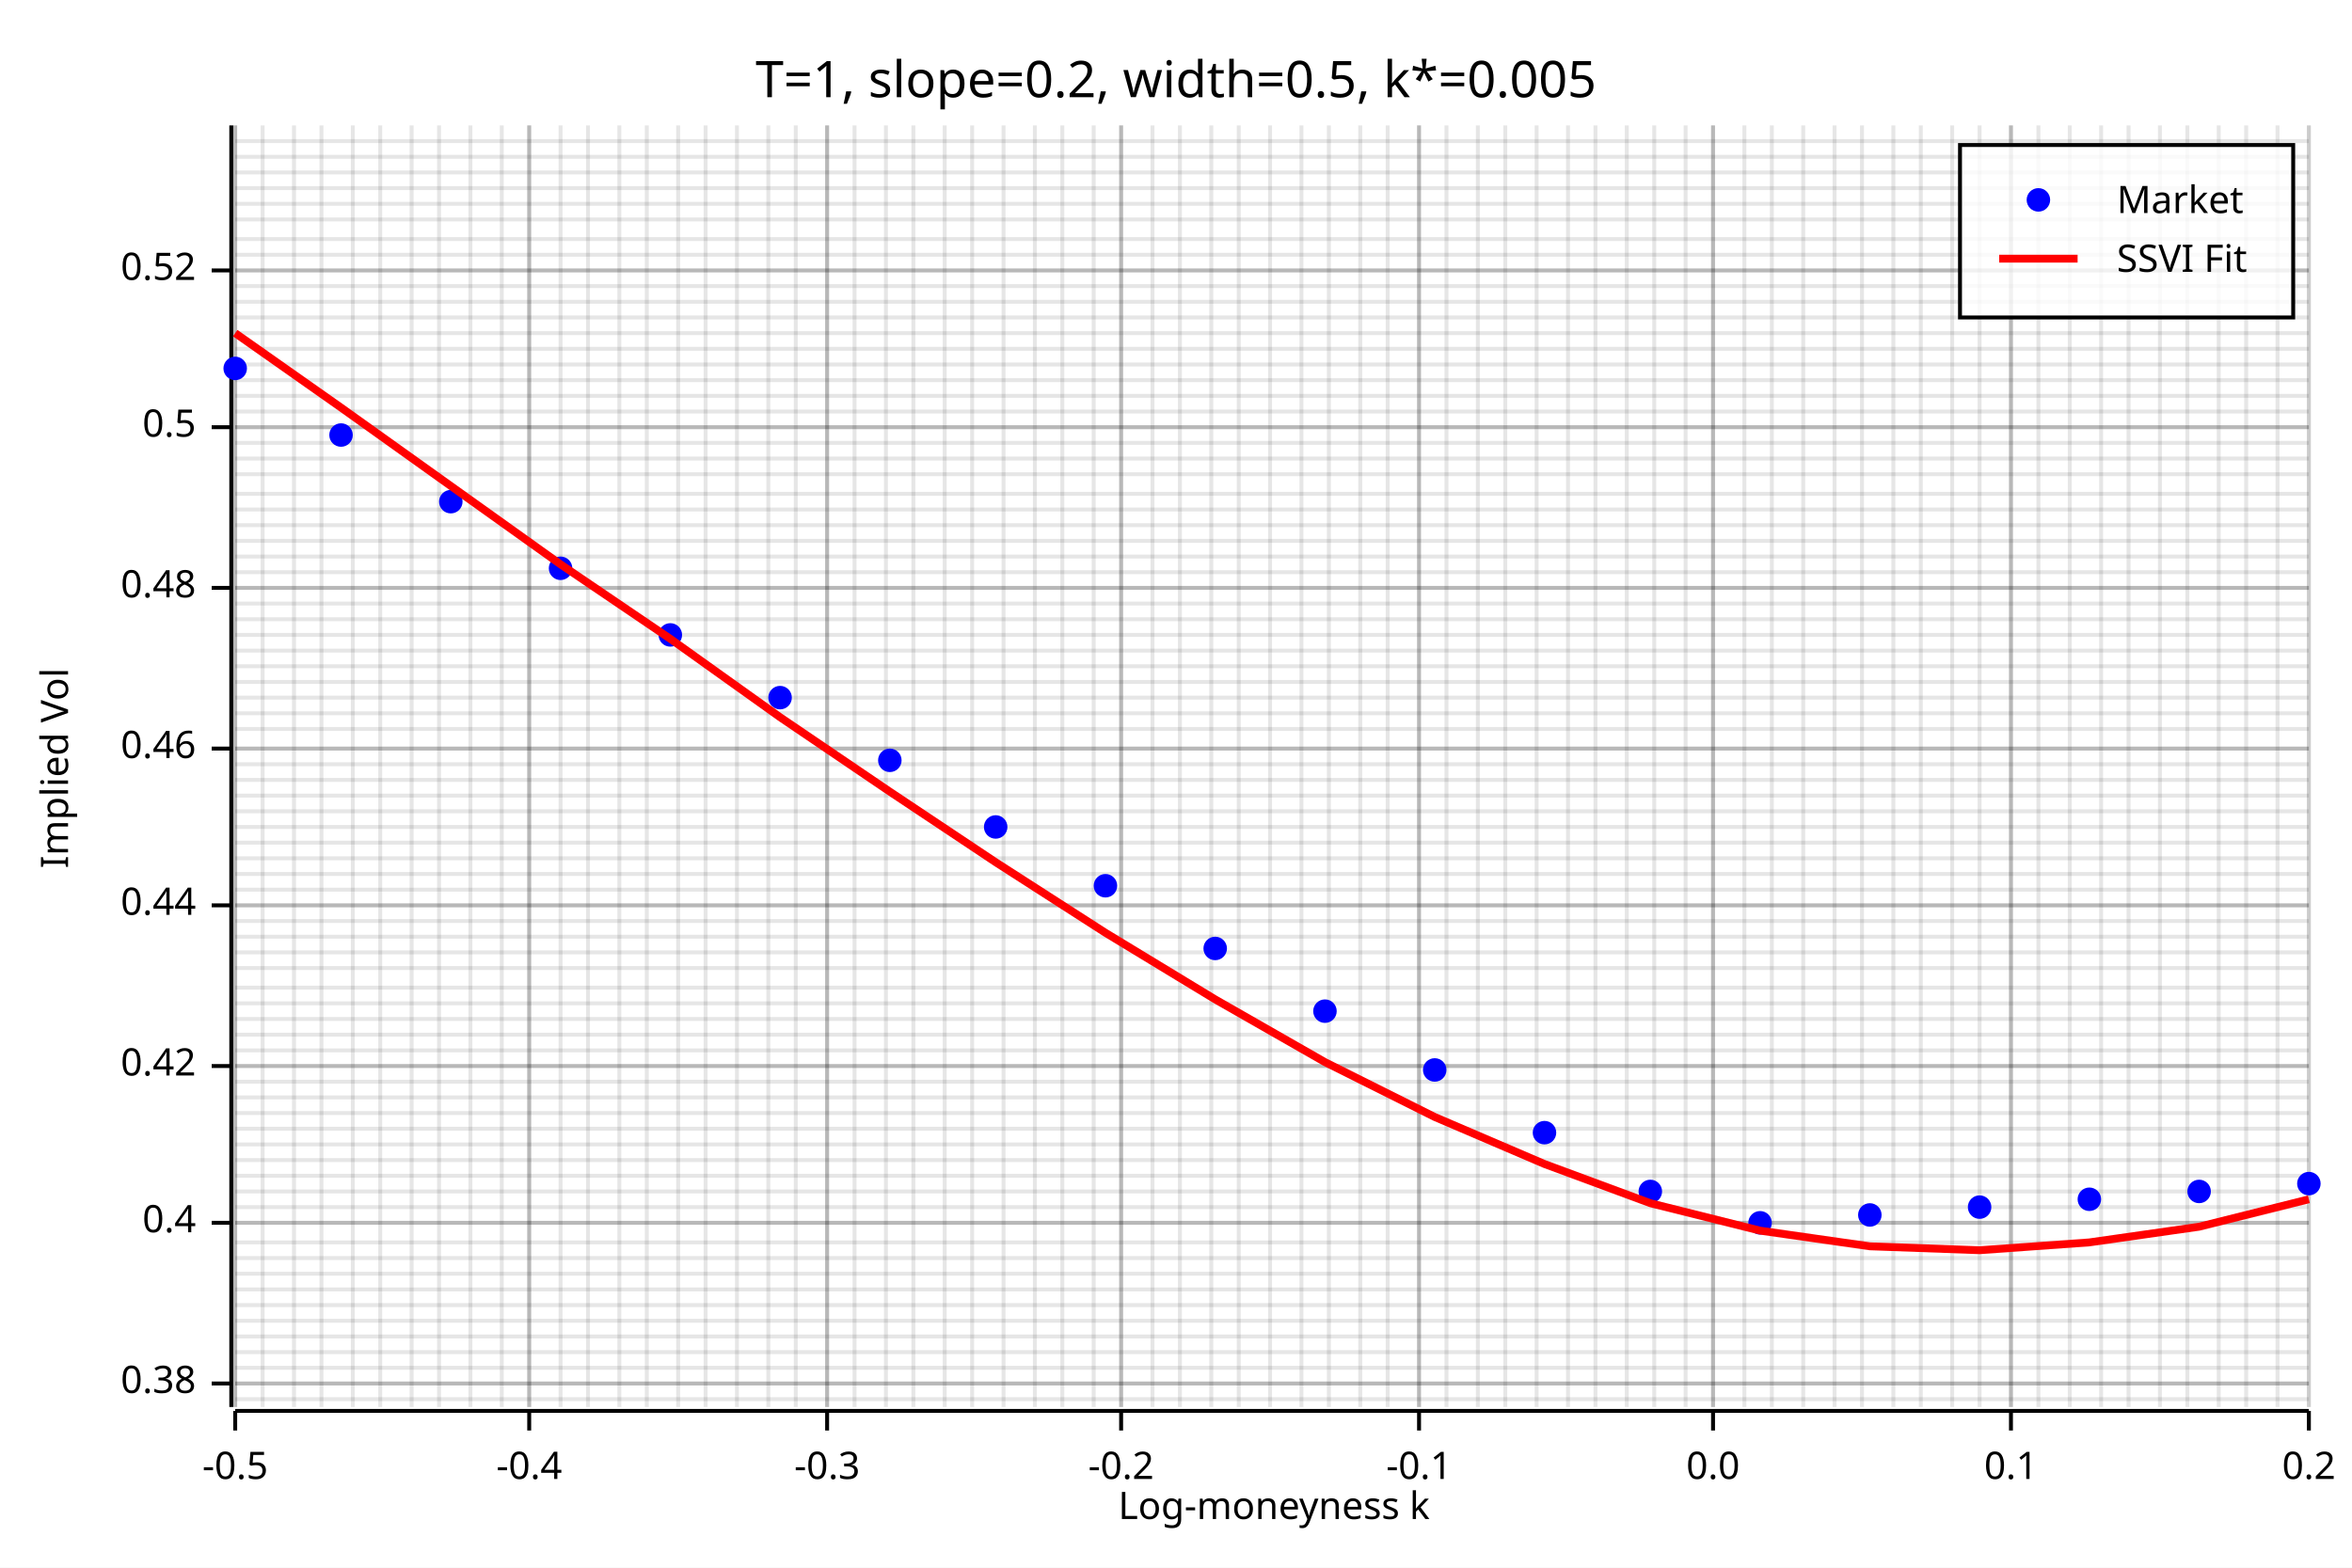
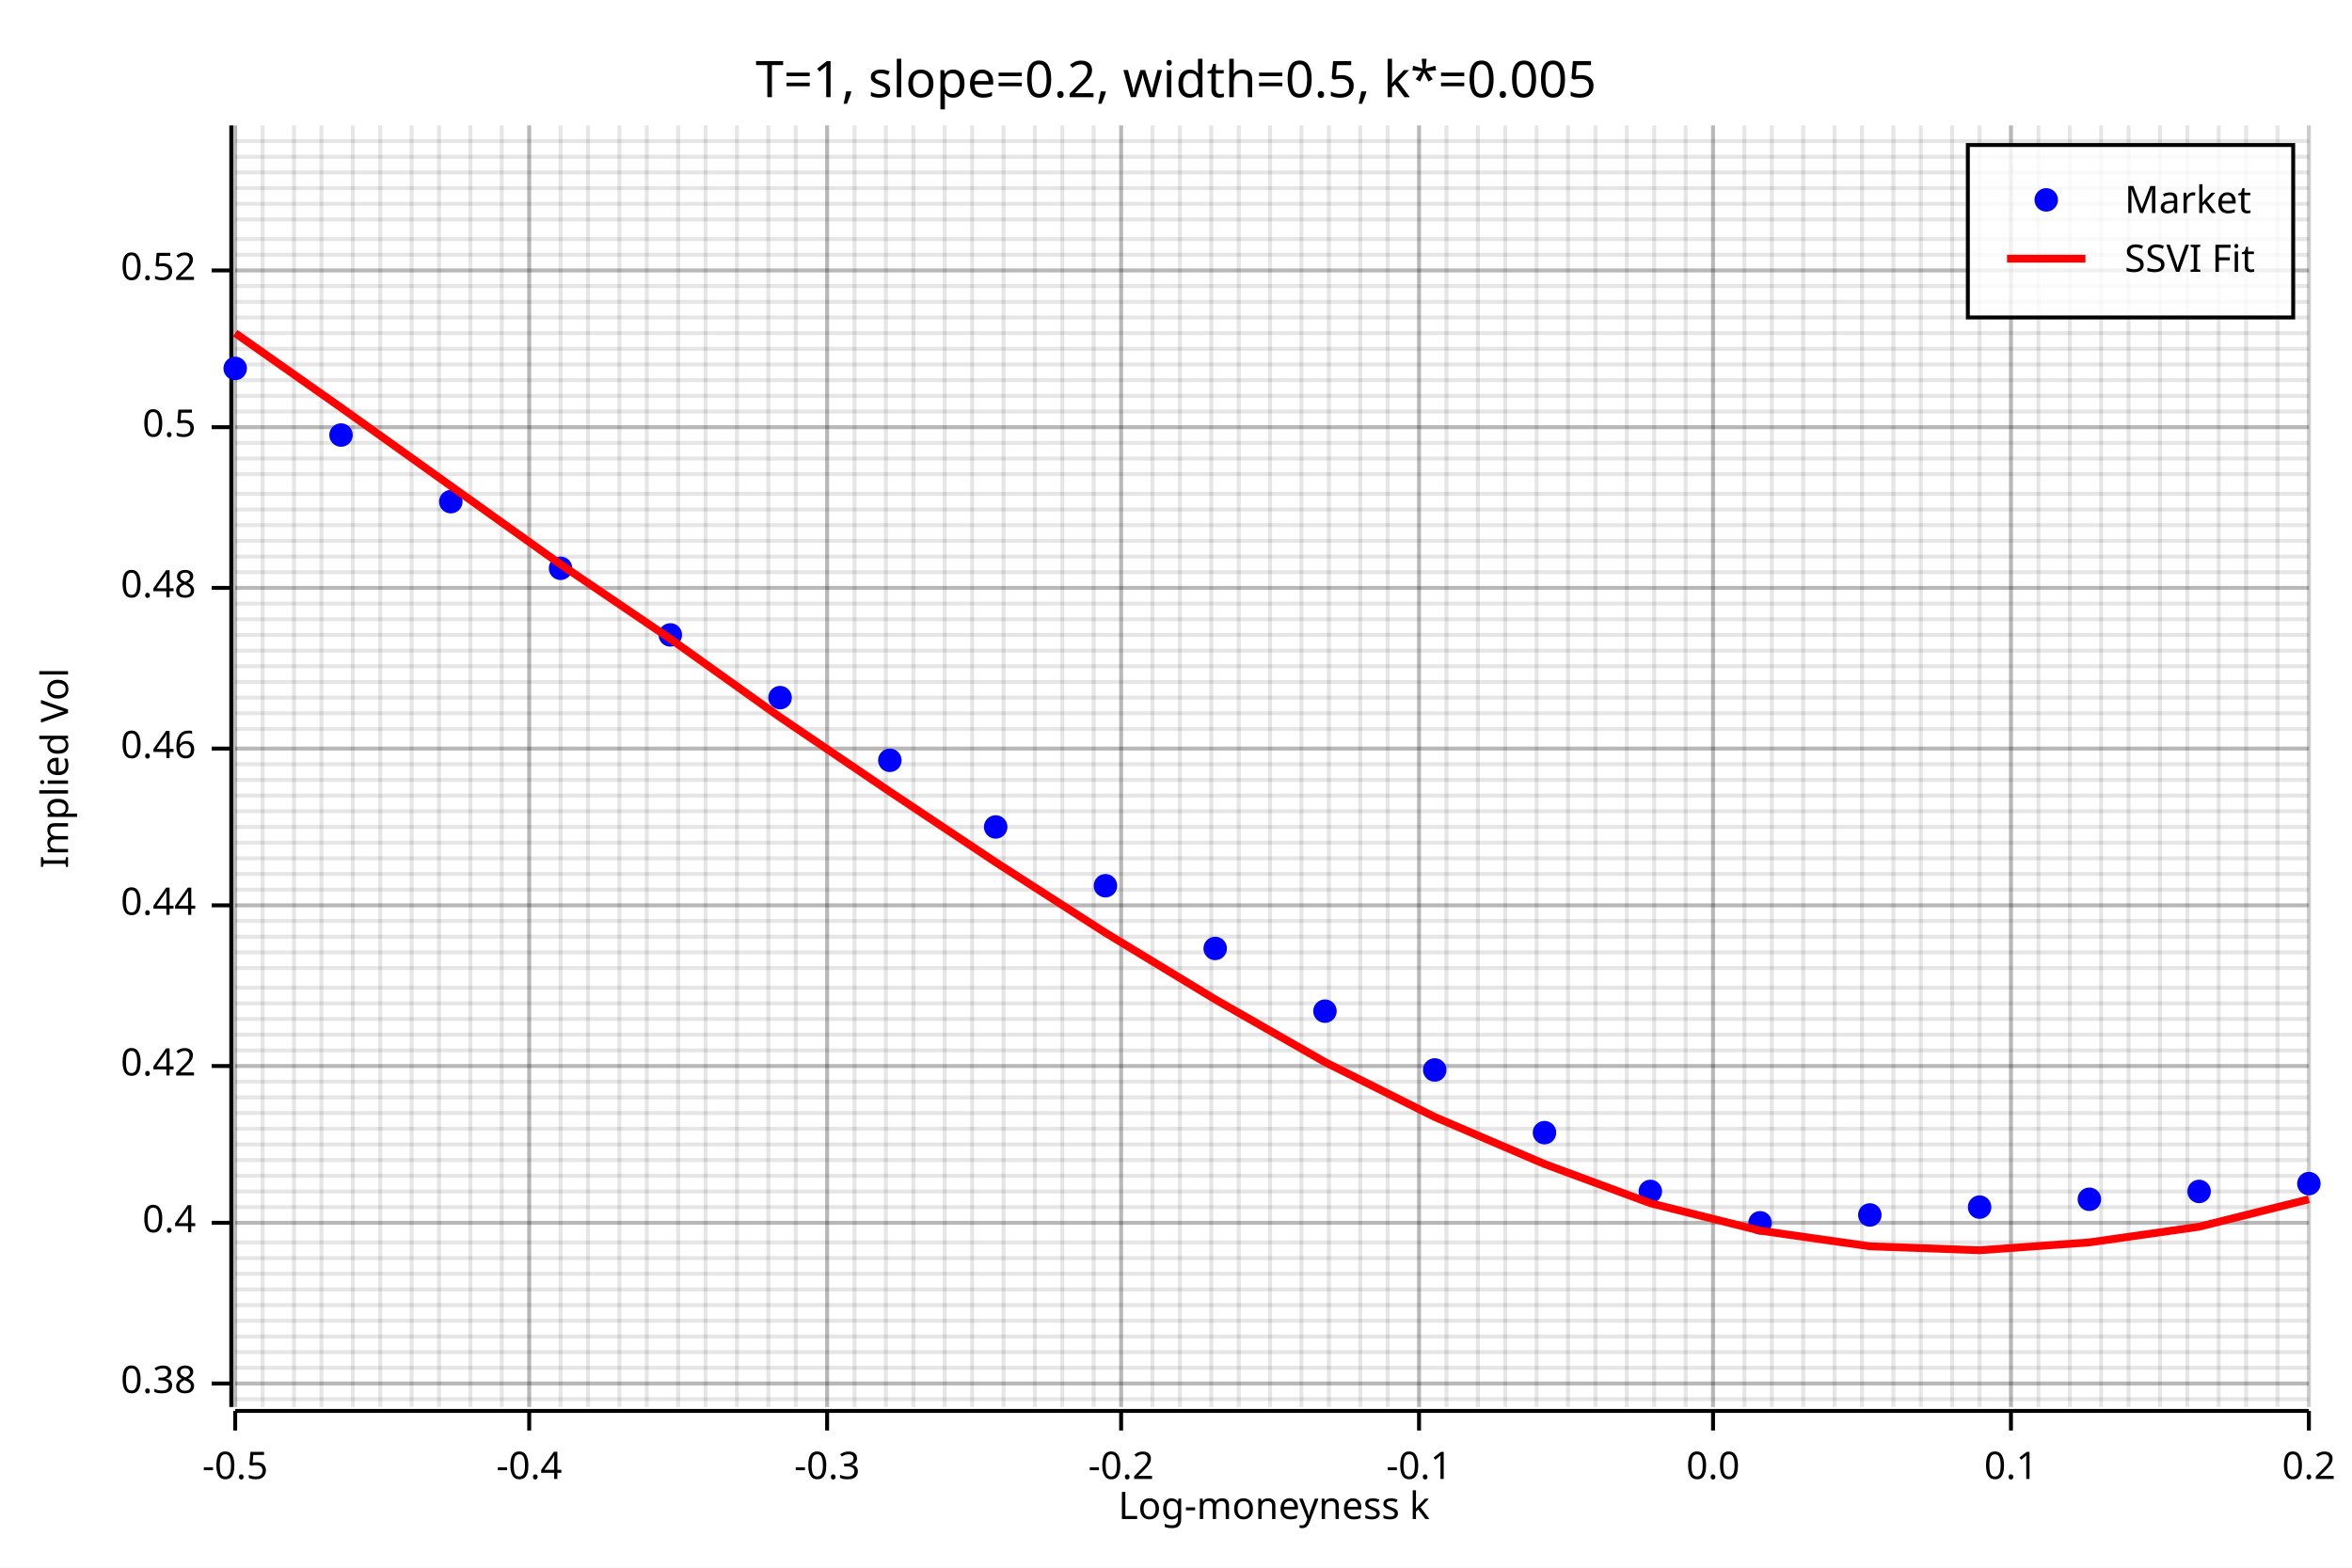
<svg xmlns="http://www.w3.org/2000/svg" width="600" height="400" viewBox="0 0 600 400">
  <rect x="0" y="0" width="600" height="400" opacity="1" fill="#FFFFFF" stroke="none" />
  <text x="300" y="15" dy="0.76em" text-anchor="middle" font-family="sans-serif" font-size="12.903" opacity="1" fill="#000000">
T=1, slope=0.2, width=0.5, k*=0.005
</text>
  <line opacity="0.1" stroke="#000000" stroke-width="1" x1="60" y1="359" x2="60" y2="32" />
  <line opacity="0.1" stroke="#000000" stroke-width="1" x1="67" y1="359" x2="67" y2="32" />
  <line opacity="0.1" stroke="#000000" stroke-width="1" x1="75" y1="359" x2="75" y2="32" />
  <line opacity="0.1" stroke="#000000" stroke-width="1" x1="82" y1="359" x2="82" y2="32" />
  <line opacity="0.1" stroke="#000000" stroke-width="1" x1="90" y1="359" x2="90" y2="32" />
  <line opacity="0.1" stroke="#000000" stroke-width="1" x1="97" y1="359" x2="97" y2="32" />
  <line opacity="0.1" stroke="#000000" stroke-width="1" x1="105" y1="359" x2="105" y2="32" />
  <line opacity="0.1" stroke="#000000" stroke-width="1" x1="112" y1="359" x2="112" y2="32" />
  <line opacity="0.1" stroke="#000000" stroke-width="1" x1="120" y1="359" x2="120" y2="32" />
  <line opacity="0.1" stroke="#000000" stroke-width="1" x1="128" y1="359" x2="128" y2="32" />
  <line opacity="0.1" stroke="#000000" stroke-width="1" x1="135" y1="359" x2="135" y2="32" />
  <line opacity="0.1" stroke="#000000" stroke-width="1" x1="143" y1="359" x2="143" y2="32" />
  <line opacity="0.1" stroke="#000000" stroke-width="1" x1="150" y1="359" x2="150" y2="32" />
  <line opacity="0.1" stroke="#000000" stroke-width="1" x1="158" y1="359" x2="158" y2="32" />
  <line opacity="0.1" stroke="#000000" stroke-width="1" x1="165" y1="359" x2="165" y2="32" />
  <line opacity="0.1" stroke="#000000" stroke-width="1" x1="173" y1="359" x2="173" y2="32" />
  <line opacity="0.1" stroke="#000000" stroke-width="1" x1="180" y1="359" x2="180" y2="32" />
  <line opacity="0.1" stroke="#000000" stroke-width="1" x1="188" y1="359" x2="188" y2="32" />
  <line opacity="0.1" stroke="#000000" stroke-width="1" x1="196" y1="359" x2="196" y2="32" />
  <line opacity="0.1" stroke="#000000" stroke-width="1" x1="203" y1="359" x2="203" y2="32" />
  <line opacity="0.1" stroke="#000000" stroke-width="1" x1="211" y1="359" x2="211" y2="32" />
  <line opacity="0.1" stroke="#000000" stroke-width="1" x1="218" y1="359" x2="218" y2="32" />
  <line opacity="0.1" stroke="#000000" stroke-width="1" x1="226" y1="359" x2="226" y2="32" />
  <line opacity="0.1" stroke="#000000" stroke-width="1" x1="233" y1="359" x2="233" y2="32" />
  <line opacity="0.1" stroke="#000000" stroke-width="1" x1="241" y1="359" x2="241" y2="32" />
  <line opacity="0.1" stroke="#000000" stroke-width="1" x1="248" y1="359" x2="248" y2="32" />
  <line opacity="0.1" stroke="#000000" stroke-width="1" x1="256" y1="359" x2="256" y2="32" />
  <line opacity="0.1" stroke="#000000" stroke-width="1" x1="264" y1="359" x2="264" y2="32" />
  <line opacity="0.1" stroke="#000000" stroke-width="1" x1="271" y1="359" x2="271" y2="32" />
  <line opacity="0.1" stroke="#000000" stroke-width="1" x1="279" y1="359" x2="279" y2="32" />
  <line opacity="0.1" stroke="#000000" stroke-width="1" x1="286" y1="359" x2="286" y2="32" />
  <line opacity="0.1" stroke="#000000" stroke-width="1" x1="294" y1="359" x2="294" y2="32" />
  <line opacity="0.1" stroke="#000000" stroke-width="1" x1="301" y1="359" x2="301" y2="32" />
  <line opacity="0.1" stroke="#000000" stroke-width="1" x1="309" y1="359" x2="309" y2="32" />
  <line opacity="0.1" stroke="#000000" stroke-width="1" x1="316" y1="359" x2="316" y2="32" />
  <line opacity="0.1" stroke="#000000" stroke-width="1" x1="324" y1="359" x2="324" y2="32" />
  <line opacity="0.1" stroke="#000000" stroke-width="1" x1="332" y1="359" x2="332" y2="32" />
  <line opacity="0.1" stroke="#000000" stroke-width="1" x1="339" y1="359" x2="339" y2="32" />
  <line opacity="0.1" stroke="#000000" stroke-width="1" x1="347" y1="359" x2="347" y2="32" />
  <line opacity="0.1" stroke="#000000" stroke-width="1" x1="354" y1="359" x2="354" y2="32" />
  <line opacity="0.1" stroke="#000000" stroke-width="1" x1="362" y1="359" x2="362" y2="32" />
  <line opacity="0.1" stroke="#000000" stroke-width="1" x1="369" y1="359" x2="369" y2="32" />
  <line opacity="0.1" stroke="#000000" stroke-width="1" x1="377" y1="359" x2="377" y2="32" />
  <line opacity="0.1" stroke="#000000" stroke-width="1" x1="384" y1="359" x2="384" y2="32" />
  <line opacity="0.1" stroke="#000000" stroke-width="1" x1="392" y1="359" x2="392" y2="32" />
  <line opacity="0.1" stroke="#000000" stroke-width="1" x1="400" y1="359" x2="400" y2="32" />
  <line opacity="0.1" stroke="#000000" stroke-width="1" x1="407" y1="359" x2="407" y2="32" />
  <line opacity="0.1" stroke="#000000" stroke-width="1" x1="415" y1="359" x2="415" y2="32" />
  <line opacity="0.1" stroke="#000000" stroke-width="1" x1="422" y1="359" x2="422" y2="32" />
  <line opacity="0.1" stroke="#000000" stroke-width="1" x1="430" y1="359" x2="430" y2="32" />
  <line opacity="0.1" stroke="#000000" stroke-width="1" x1="437" y1="359" x2="437" y2="32" />
  <line opacity="0.1" stroke="#000000" stroke-width="1" x1="445" y1="359" x2="445" y2="32" />
  <line opacity="0.1" stroke="#000000" stroke-width="1" x1="452" y1="359" x2="452" y2="32" />
  <line opacity="0.1" stroke="#000000" stroke-width="1" x1="460" y1="359" x2="460" y2="32" />
  <line opacity="0.1" stroke="#000000" stroke-width="1" x1="468" y1="359" x2="468" y2="32" />
  <line opacity="0.1" stroke="#000000" stroke-width="1" x1="475" y1="359" x2="475" y2="32" />
  <line opacity="0.1" stroke="#000000" stroke-width="1" x1="483" y1="359" x2="483" y2="32" />
  <line opacity="0.1" stroke="#000000" stroke-width="1" x1="490" y1="359" x2="490" y2="32" />
  <line opacity="0.1" stroke="#000000" stroke-width="1" x1="498" y1="359" x2="498" y2="32" />
  <line opacity="0.1" stroke="#000000" stroke-width="1" x1="505" y1="359" x2="505" y2="32" />
  <line opacity="0.1" stroke="#000000" stroke-width="1" x1="513" y1="359" x2="513" y2="32" />
  <line opacity="0.1" stroke="#000000" stroke-width="1" x1="520" y1="359" x2="520" y2="32" />
  <line opacity="0.1" stroke="#000000" stroke-width="1" x1="528" y1="359" x2="528" y2="32" />
  <line opacity="0.1" stroke="#000000" stroke-width="1" x1="536" y1="359" x2="536" y2="32" />
  <line opacity="0.1" stroke="#000000" stroke-width="1" x1="543" y1="359" x2="543" y2="32" />
  <line opacity="0.1" stroke="#000000" stroke-width="1" x1="551" y1="359" x2="551" y2="32" />
  <line opacity="0.1" stroke="#000000" stroke-width="1" x1="558" y1="359" x2="558" y2="32" />
  <line opacity="0.1" stroke="#000000" stroke-width="1" x1="566" y1="359" x2="566" y2="32" />
  <line opacity="0.1" stroke="#000000" stroke-width="1" x1="573" y1="359" x2="573" y2="32" />
  <line opacity="0.1" stroke="#000000" stroke-width="1" x1="581" y1="359" x2="581" y2="32" />
  <line opacity="0.1" stroke="#000000" stroke-width="1" x1="60" y1="357" x2="589" y2="357" />
  <line opacity="0.1" stroke="#000000" stroke-width="1" x1="60" y1="353" x2="589" y2="353" />
  <line opacity="0.1" stroke="#000000" stroke-width="1" x1="60" y1="349" x2="589" y2="349" />
  <line opacity="0.1" stroke="#000000" stroke-width="1" x1="60" y1="345" x2="589" y2="345" />
  <line opacity="0.1" stroke="#000000" stroke-width="1" x1="60" y1="341" x2="589" y2="341" />
  <line opacity="0.1" stroke="#000000" stroke-width="1" x1="60" y1="337" x2="589" y2="337" />
  <line opacity="0.1" stroke="#000000" stroke-width="1" x1="60" y1="333" x2="589" y2="333" />
  <line opacity="0.1" stroke="#000000" stroke-width="1" x1="60" y1="329" x2="589" y2="329" />
  <line opacity="0.1" stroke="#000000" stroke-width="1" x1="60" y1="325" x2="589" y2="325" />
  <line opacity="0.1" stroke="#000000" stroke-width="1" x1="60" y1="321" x2="589" y2="321" />
  <line opacity="0.1" stroke="#000000" stroke-width="1" x1="60" y1="317" x2="589" y2="317" />
  <line opacity="0.1" stroke="#000000" stroke-width="1" x1="60" y1="312" x2="589" y2="312" />
  <line opacity="0.1" stroke="#000000" stroke-width="1" x1="60" y1="308" x2="589" y2="308" />
  <line opacity="0.1" stroke="#000000" stroke-width="1" x1="60" y1="304" x2="589" y2="304" />
  <line opacity="0.1" stroke="#000000" stroke-width="1" x1="60" y1="300" x2="589" y2="300" />
  <line opacity="0.1" stroke="#000000" stroke-width="1" x1="60" y1="296" x2="589" y2="296" />
  <line opacity="0.1" stroke="#000000" stroke-width="1" x1="60" y1="292" x2="589" y2="292" />
  <line opacity="0.1" stroke="#000000" stroke-width="1" x1="60" y1="288" x2="589" y2="288" />
  <line opacity="0.1" stroke="#000000" stroke-width="1" x1="60" y1="284" x2="589" y2="284" />
  <line opacity="0.1" stroke="#000000" stroke-width="1" x1="60" y1="280" x2="589" y2="280" />
  <line opacity="0.1" stroke="#000000" stroke-width="1" x1="60" y1="276" x2="589" y2="276" />
  <line opacity="0.1" stroke="#000000" stroke-width="1" x1="60" y1="272" x2="589" y2="272" />
  <line opacity="0.1" stroke="#000000" stroke-width="1" x1="60" y1="268" x2="589" y2="268" />
  <line opacity="0.1" stroke="#000000" stroke-width="1" x1="60" y1="264" x2="589" y2="264" />
  <line opacity="0.1" stroke="#000000" stroke-width="1" x1="60" y1="260" x2="589" y2="260" />
  <line opacity="0.1" stroke="#000000" stroke-width="1" x1="60" y1="256" x2="589" y2="256" />
  <line opacity="0.1" stroke="#000000" stroke-width="1" x1="60" y1="252" x2="589" y2="252" />
  <line opacity="0.1" stroke="#000000" stroke-width="1" x1="60" y1="247" x2="589" y2="247" />
  <line opacity="0.1" stroke="#000000" stroke-width="1" x1="60" y1="243" x2="589" y2="243" />
  <line opacity="0.1" stroke="#000000" stroke-width="1" x1="60" y1="239" x2="589" y2="239" />
  <line opacity="0.1" stroke="#000000" stroke-width="1" x1="60" y1="235" x2="589" y2="235" />
  <line opacity="0.1" stroke="#000000" stroke-width="1" x1="60" y1="231" x2="589" y2="231" />
  <line opacity="0.1" stroke="#000000" stroke-width="1" x1="60" y1="227" x2="589" y2="227" />
  <line opacity="0.1" stroke="#000000" stroke-width="1" x1="60" y1="223" x2="589" y2="223" />
  <line opacity="0.1" stroke="#000000" stroke-width="1" x1="60" y1="219" x2="589" y2="219" />
  <line opacity="0.1" stroke="#000000" stroke-width="1" x1="60" y1="215" x2="589" y2="215" />
  <line opacity="0.1" stroke="#000000" stroke-width="1" x1="60" y1="211" x2="589" y2="211" />
  <line opacity="0.1" stroke="#000000" stroke-width="1" x1="60" y1="207" x2="589" y2="207" />
  <line opacity="0.1" stroke="#000000" stroke-width="1" x1="60" y1="203" x2="589" y2="203" />
  <line opacity="0.1" stroke="#000000" stroke-width="1" x1="60" y1="199" x2="589" y2="199" />
  <line opacity="0.1" stroke="#000000" stroke-width="1" x1="60" y1="195" x2="589" y2="195" />
  <line opacity="0.1" stroke="#000000" stroke-width="1" x1="60" y1="191" x2="589" y2="191" />
  <line opacity="0.1" stroke="#000000" stroke-width="1" x1="60" y1="186" x2="589" y2="186" />
  <line opacity="0.1" stroke="#000000" stroke-width="1" x1="60" y1="182" x2="589" y2="182" />
  <line opacity="0.1" stroke="#000000" stroke-width="1" x1="60" y1="178" x2="589" y2="178" />
  <line opacity="0.1" stroke="#000000" stroke-width="1" x1="60" y1="174" x2="589" y2="174" />
  <line opacity="0.1" stroke="#000000" stroke-width="1" x1="60" y1="170" x2="589" y2="170" />
  <line opacity="0.1" stroke="#000000" stroke-width="1" x1="60" y1="166" x2="589" y2="166" />
  <line opacity="0.1" stroke="#000000" stroke-width="1" x1="60" y1="162" x2="589" y2="162" />
  <line opacity="0.1" stroke="#000000" stroke-width="1" x1="60" y1="158" x2="589" y2="158" />
  <line opacity="0.1" stroke="#000000" stroke-width="1" x1="60" y1="154" x2="589" y2="154" />
  <line opacity="0.1" stroke="#000000" stroke-width="1" x1="60" y1="150" x2="589" y2="150" />
  <line opacity="0.1" stroke="#000000" stroke-width="1" x1="60" y1="146" x2="589" y2="146" />
  <line opacity="0.1" stroke="#000000" stroke-width="1" x1="60" y1="142" x2="589" y2="142" />
  <line opacity="0.1" stroke="#000000" stroke-width="1" x1="60" y1="138" x2="589" y2="138" />
  <line opacity="0.1" stroke="#000000" stroke-width="1" x1="60" y1="134" x2="589" y2="134" />
  <line opacity="0.1" stroke="#000000" stroke-width="1" x1="60" y1="130" x2="589" y2="130" />
  <line opacity="0.1" stroke="#000000" stroke-width="1" x1="60" y1="126" x2="589" y2="126" />
  <line opacity="0.1" stroke="#000000" stroke-width="1" x1="60" y1="121" x2="589" y2="121" />
  <line opacity="0.1" stroke="#000000" stroke-width="1" x1="60" y1="117" x2="589" y2="117" />
  <line opacity="0.1" stroke="#000000" stroke-width="1" x1="60" y1="113" x2="589" y2="113" />
  <line opacity="0.1" stroke="#000000" stroke-width="1" x1="60" y1="109" x2="589" y2="109" />
  <line opacity="0.1" stroke="#000000" stroke-width="1" x1="60" y1="105" x2="589" y2="105" />
  <line opacity="0.1" stroke="#000000" stroke-width="1" x1="60" y1="101" x2="589" y2="101" />
  <line opacity="0.1" stroke="#000000" stroke-width="1" x1="60" y1="97" x2="589" y2="97" />
  <line opacity="0.1" stroke="#000000" stroke-width="1" x1="60" y1="93" x2="589" y2="93" />
  <line opacity="0.1" stroke="#000000" stroke-width="1" x1="60" y1="89" x2="589" y2="89" />
  <line opacity="0.1" stroke="#000000" stroke-width="1" x1="60" y1="85" x2="589" y2="85" />
  <line opacity="0.1" stroke="#000000" stroke-width="1" x1="60" y1="81" x2="589" y2="81" />
  <line opacity="0.1" stroke="#000000" stroke-width="1" x1="60" y1="77" x2="589" y2="77" />
  <line opacity="0.1" stroke="#000000" stroke-width="1" x1="60" y1="73" x2="589" y2="73" />
  <line opacity="0.1" stroke="#000000" stroke-width="1" x1="60" y1="69" x2="589" y2="69" />
  <line opacity="0.1" stroke="#000000" stroke-width="1" x1="60" y1="65" x2="589" y2="65" />
  <line opacity="0.1" stroke="#000000" stroke-width="1" x1="60" y1="61" x2="589" y2="61" />
  <line opacity="0.1" stroke="#000000" stroke-width="1" x1="60" y1="56" x2="589" y2="56" />
  <line opacity="0.1" stroke="#000000" stroke-width="1" x1="60" y1="52" x2="589" y2="52" />
  <line opacity="0.1" stroke="#000000" stroke-width="1" x1="60" y1="48" x2="589" y2="48" />
  <line opacity="0.1" stroke="#000000" stroke-width="1" x1="60" y1="44" x2="589" y2="44" />
  <line opacity="0.1" stroke="#000000" stroke-width="1" x1="60" y1="40" x2="589" y2="40" />
  <line opacity="0.1" stroke="#000000" stroke-width="1" x1="60" y1="36" x2="589" y2="36" />
  <text x="10" y="196" dy="0.76em" text-anchor="middle" font-family="sans-serif" font-size="9.677" opacity="1" fill="#000000" transform="rotate(270, 10, 196)">
Implied Vol
</text>
  <text x="325" y="390" dy="-0.5ex" text-anchor="middle" font-family="sans-serif" font-size="9.677" opacity="1" fill="#000000">
Log-moneyness k
</text>
  <line opacity="0.2" stroke="#000000" stroke-width="1" x1="60" y1="359" x2="60" y2="32" />
  <line opacity="0.2" stroke="#000000" stroke-width="1" x1="135" y1="359" x2="135" y2="32" />
  <line opacity="0.2" stroke="#000000" stroke-width="1" x1="211" y1="359" x2="211" y2="32" />
  <line opacity="0.2" stroke="#000000" stroke-width="1" x1="286" y1="359" x2="286" y2="32" />
  <line opacity="0.2" stroke="#000000" stroke-width="1" x1="362" y1="359" x2="362" y2="32" />
  <line opacity="0.2" stroke="#000000" stroke-width="1" x1="437" y1="359" x2="437" y2="32" />
  <line opacity="0.2" stroke="#000000" stroke-width="1" x1="513" y1="359" x2="513" y2="32" />
  <line opacity="0.2" stroke="#000000" stroke-width="1" x1="589" y1="359" x2="589" y2="32" />
  <line opacity="0.2" stroke="#000000" stroke-width="1" x1="60" y1="353" x2="589" y2="353" />
  <line opacity="0.2" stroke="#000000" stroke-width="1" x1="60" y1="312" x2="589" y2="312" />
  <line opacity="0.2" stroke="#000000" stroke-width="1" x1="60" y1="272" x2="589" y2="272" />
  <line opacity="0.2" stroke="#000000" stroke-width="1" x1="60" y1="231" x2="589" y2="231" />
  <line opacity="0.2" stroke="#000000" stroke-width="1" x1="60" y1="191" x2="589" y2="191" />
  <line opacity="0.2" stroke="#000000" stroke-width="1" x1="60" y1="150" x2="589" y2="150" />
  <line opacity="0.2" stroke="#000000" stroke-width="1" x1="60" y1="109" x2="589" y2="109" />
  <line opacity="0.2" stroke="#000000" stroke-width="1" x1="60" y1="69" x2="589" y2="69" />
  <polyline fill="none" opacity="1" stroke="#000000" stroke-width="1" points="59,32 59,359 " />
  <text x="50" y="353" dy="0.5ex" text-anchor="end" font-family="sans-serif" font-size="9.677" opacity="1" fill="#000000">
0.38
</text>
  <polyline fill="none" opacity="1" stroke="#000000" stroke-width="1" points="54,353 59,353 " />
  <text x="50" y="312" dy="0.5ex" text-anchor="end" font-family="sans-serif" font-size="9.677" opacity="1" fill="#000000">
0.4
</text>
  <polyline fill="none" opacity="1" stroke="#000000" stroke-width="1" points="54,312 59,312 " />
  <text x="50" y="272" dy="0.5ex" text-anchor="end" font-family="sans-serif" font-size="9.677" opacity="1" fill="#000000">
0.42
</text>
  <polyline fill="none" opacity="1" stroke="#000000" stroke-width="1" points="54,272 59,272 " />
  <text x="50" y="231" dy="0.5ex" text-anchor="end" font-family="sans-serif" font-size="9.677" opacity="1" fill="#000000">
0.44
</text>
  <polyline fill="none" opacity="1" stroke="#000000" stroke-width="1" points="54,231 59,231 " />
  <text x="50" y="191" dy="0.5ex" text-anchor="end" font-family="sans-serif" font-size="9.677" opacity="1" fill="#000000">
0.46
</text>
  <polyline fill="none" opacity="1" stroke="#000000" stroke-width="1" points="54,191 59,191 " />
  <text x="50" y="150" dy="0.5ex" text-anchor="end" font-family="sans-serif" font-size="9.677" opacity="1" fill="#000000">
0.48
</text>
  <polyline fill="none" opacity="1" stroke="#000000" stroke-width="1" points="54,150 59,150 " />
  <text x="50" y="109" dy="0.5ex" text-anchor="end" font-family="sans-serif" font-size="9.677" opacity="1" fill="#000000">
0.5
</text>
  <polyline fill="none" opacity="1" stroke="#000000" stroke-width="1" points="54,109 59,109 " />
  <text x="50" y="69" dy="0.5ex" text-anchor="end" font-family="sans-serif" font-size="9.677" opacity="1" fill="#000000">
0.52
</text>
  <polyline fill="none" opacity="1" stroke="#000000" stroke-width="1" points="54,69 59,69 " />
  <polyline fill="none" opacity="1" stroke="#000000" stroke-width="1" points="60,360 589,360 " />
  <text x="60" y="370" dy="0.76em" text-anchor="middle" font-family="sans-serif" font-size="9.677" opacity="1" fill="#000000">
-0.5
</text>
  <polyline fill="none" opacity="1" stroke="#000000" stroke-width="1" points="60,360 60,365 " />
  <text x="135" y="370" dy="0.76em" text-anchor="middle" font-family="sans-serif" font-size="9.677" opacity="1" fill="#000000">
-0.4
</text>
  <polyline fill="none" opacity="1" stroke="#000000" stroke-width="1" points="135,360 135,365 " />
  <text x="211" y="370" dy="0.76em" text-anchor="middle" font-family="sans-serif" font-size="9.677" opacity="1" fill="#000000">
-0.3
</text>
  <polyline fill="none" opacity="1" stroke="#000000" stroke-width="1" points="211,360 211,365 " />
  <text x="286" y="370" dy="0.76em" text-anchor="middle" font-family="sans-serif" font-size="9.677" opacity="1" fill="#000000">
-0.2
</text>
  <polyline fill="none" opacity="1" stroke="#000000" stroke-width="1" points="286,360 286,365 " />
  <text x="362" y="370" dy="0.76em" text-anchor="middle" font-family="sans-serif" font-size="9.677" opacity="1" fill="#000000">
-0.1
</text>
  <polyline fill="none" opacity="1" stroke="#000000" stroke-width="1" points="362,360 362,365 " />
  <text x="437" y="370" dy="0.76em" text-anchor="middle" font-family="sans-serif" font-size="9.677" opacity="1" fill="#000000">
0.0
</text>
  <polyline fill="none" opacity="1" stroke="#000000" stroke-width="1" points="437,360 437,365 " />
  <text x="513" y="370" dy="0.76em" text-anchor="middle" font-family="sans-serif" font-size="9.677" opacity="1" fill="#000000">
0.1
</text>
  <polyline fill="none" opacity="1" stroke="#000000" stroke-width="1" points="513,360 513,365 " />
  <text x="589" y="370" dy="0.76em" text-anchor="middle" font-family="sans-serif" font-size="9.677" opacity="1" fill="#000000">
0.2
</text>
  <polyline fill="none" opacity="1" stroke="#000000" stroke-width="1" points="589,360 589,365 " />
  <circle cx="60" cy="94" r="3" opacity="1" fill="#0000FF" stroke="none" stroke-width="1" />
  <circle cx="87" cy="111" r="3" opacity="1" fill="#0000FF" stroke="none" stroke-width="1" />
  <circle cx="115" cy="128" r="3" opacity="1" fill="#0000FF" stroke="none" stroke-width="1" />
  <circle cx="143" cy="145" r="3" opacity="1" fill="#0000FF" stroke="none" stroke-width="1" />
  <circle cx="171" cy="162" r="3" opacity="1" fill="#0000FF" stroke="none" stroke-width="1" />
  <circle cx="199" cy="178" r="3" opacity="1" fill="#0000FF" stroke="none" stroke-width="1" />
  <circle cx="227" cy="194" r="3" opacity="1" fill="#0000FF" stroke="none" stroke-width="1" />
  <circle cx="254" cy="211" r="3" opacity="1" fill="#0000FF" stroke="none" stroke-width="1" />
  <circle cx="282" cy="226" r="3" opacity="1" fill="#0000FF" stroke="none" stroke-width="1" />
  <circle cx="310" cy="242" r="3" opacity="1" fill="#0000FF" stroke="none" stroke-width="1" />
  <circle cx="338" cy="258" r="3" opacity="1" fill="#0000FF" stroke="none" stroke-width="1" />
  <circle cx="366" cy="273" r="3" opacity="1" fill="#0000FF" stroke="none" stroke-width="1" />
  <circle cx="394" cy="289" r="3" opacity="1" fill="#0000FF" stroke="none" stroke-width="1" />
  <circle cx="421" cy="304" r="3" opacity="1" fill="#0000FF" stroke="none" stroke-width="1" />
  <circle cx="449" cy="312" r="3" opacity="1" fill="#0000FF" stroke="none" stroke-width="1" />
  <circle cx="477" cy="310" r="3" opacity="1" fill="#0000FF" stroke="none" stroke-width="1" />
  <circle cx="505" cy="308" r="3" opacity="1" fill="#0000FF" stroke="none" stroke-width="1" />
  <circle cx="533" cy="306" r="3" opacity="1" fill="#0000FF" stroke="none" stroke-width="1" />
  <circle cx="561" cy="304" r="3" opacity="1" fill="#0000FF" stroke="none" stroke-width="1" />
  <circle cx="589" cy="302" r="3" opacity="1" fill="#0000FF" stroke="none" stroke-width="1" />
  <polyline fill="none" opacity="1" stroke="#FF0000" stroke-width="2" points="60,85 87,104 115,124 143,144 171,163 199,183 227,202 254,220 282,238 310,255 338,271 366,285 394,297 421,307 449,314 477,318 505,319 533,317 561,313 589,306 " />
-   <rect x="500" y="37" width="85" height="44" opacity="0.8" fill="#FFFFFF" stroke="none" />
-   <rect x="500" y="37" width="85" height="44" opacity="1" fill="none" stroke="#000000" />
-   <text x="540" y="47" dy="0.76em" text-anchor="start" font-family="sans-serif" font-size="9.677" opacity="1" fill="#000000">
+   <rect x="502" y="37" width="83" height="44" opacity="0.8" fill="#FFFFFF" stroke="none" />
+   <rect x="502" y="37" width="83" height="44" opacity="1" fill="none" stroke="#000000" />
+   <text x="542" y="47" dy="0.76em" text-anchor="start" font-family="sans-serif" font-size="9.677" opacity="1" fill="#000000">
Market
</text>
-   <text x="540" y="62" dy="0.76em" text-anchor="start" font-family="sans-serif" font-size="9.677" opacity="1" fill="#000000">
+   <text x="542" y="62" dy="0.76em" text-anchor="start" font-family="sans-serif" font-size="9.677" opacity="1" fill="#000000">
SSVI Fit
</text>
-   <circle cx="520" cy="51" r="3" opacity="1" fill="#0000FF" stroke="none" stroke-width="1" />
-   <polyline fill="none" opacity="1" stroke="#FF0000" stroke-width="2" points="510,66 530,66 " />
+   <circle cx="522" cy="51" r="3" opacity="1" fill="#0000FF" stroke="none" stroke-width="1" />
+   <polyline fill="none" opacity="1" stroke="#FF0000" stroke-width="2" points="512,66 532,66 " />
</svg>
